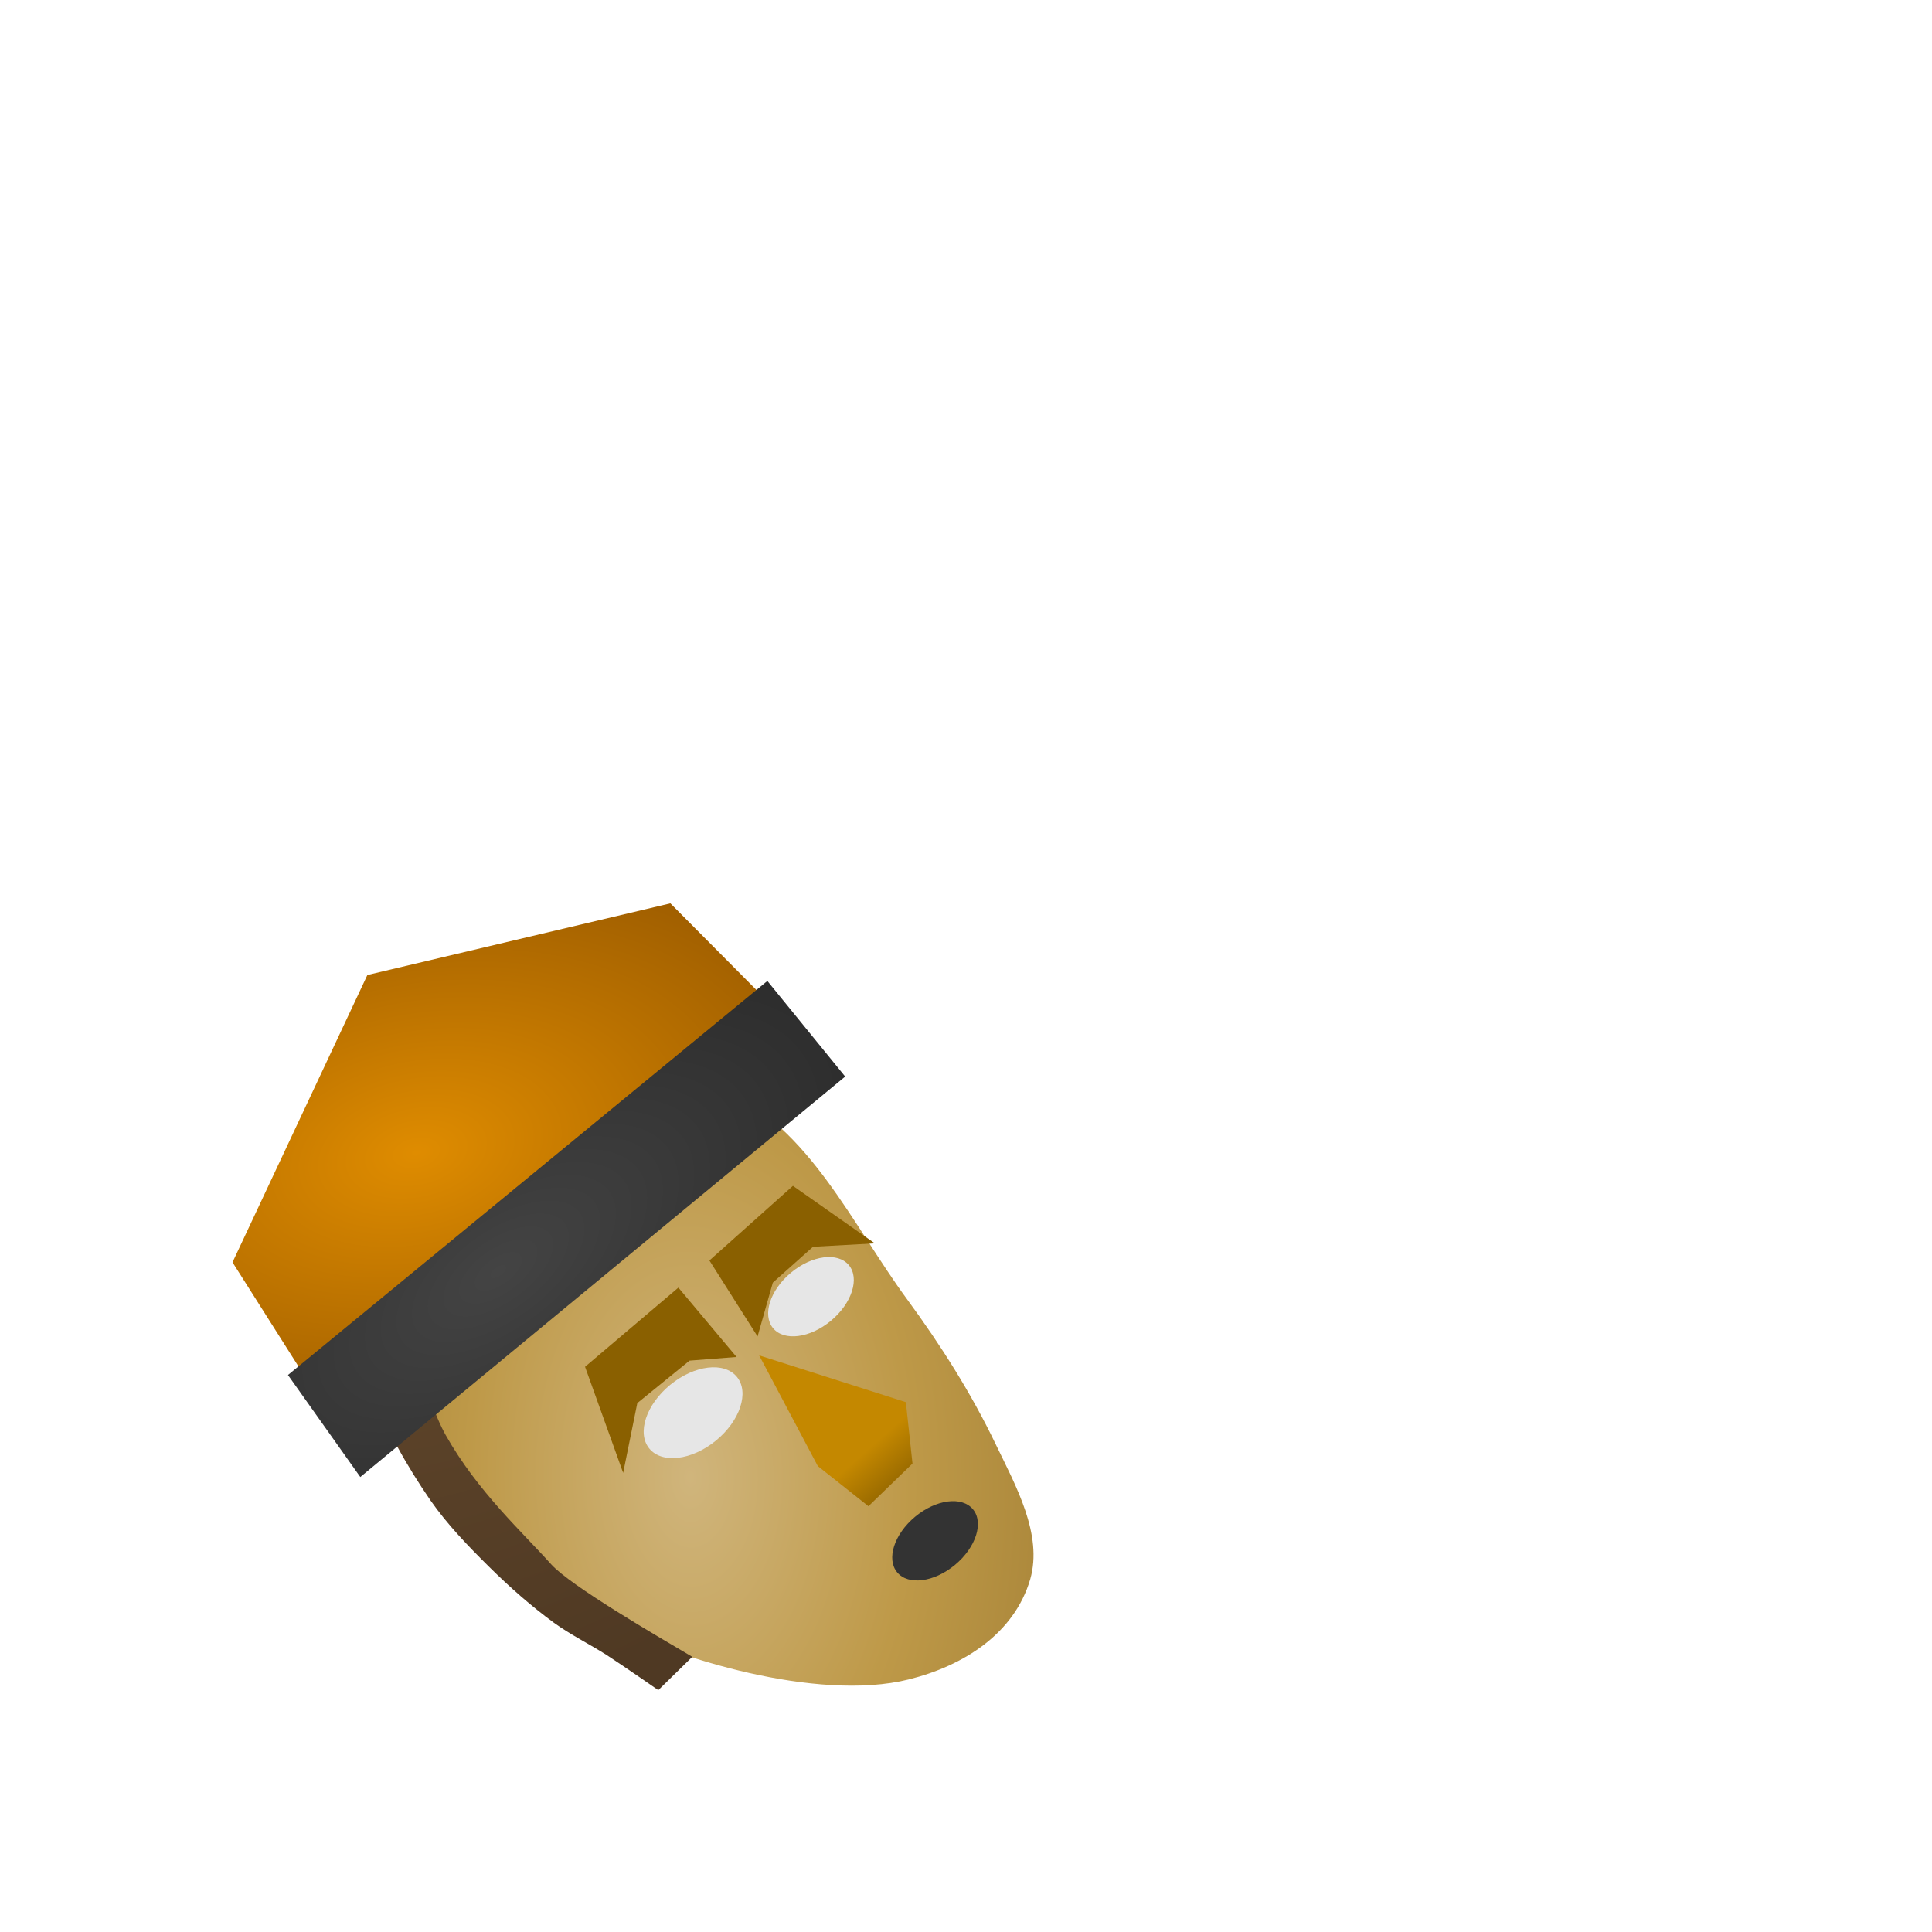
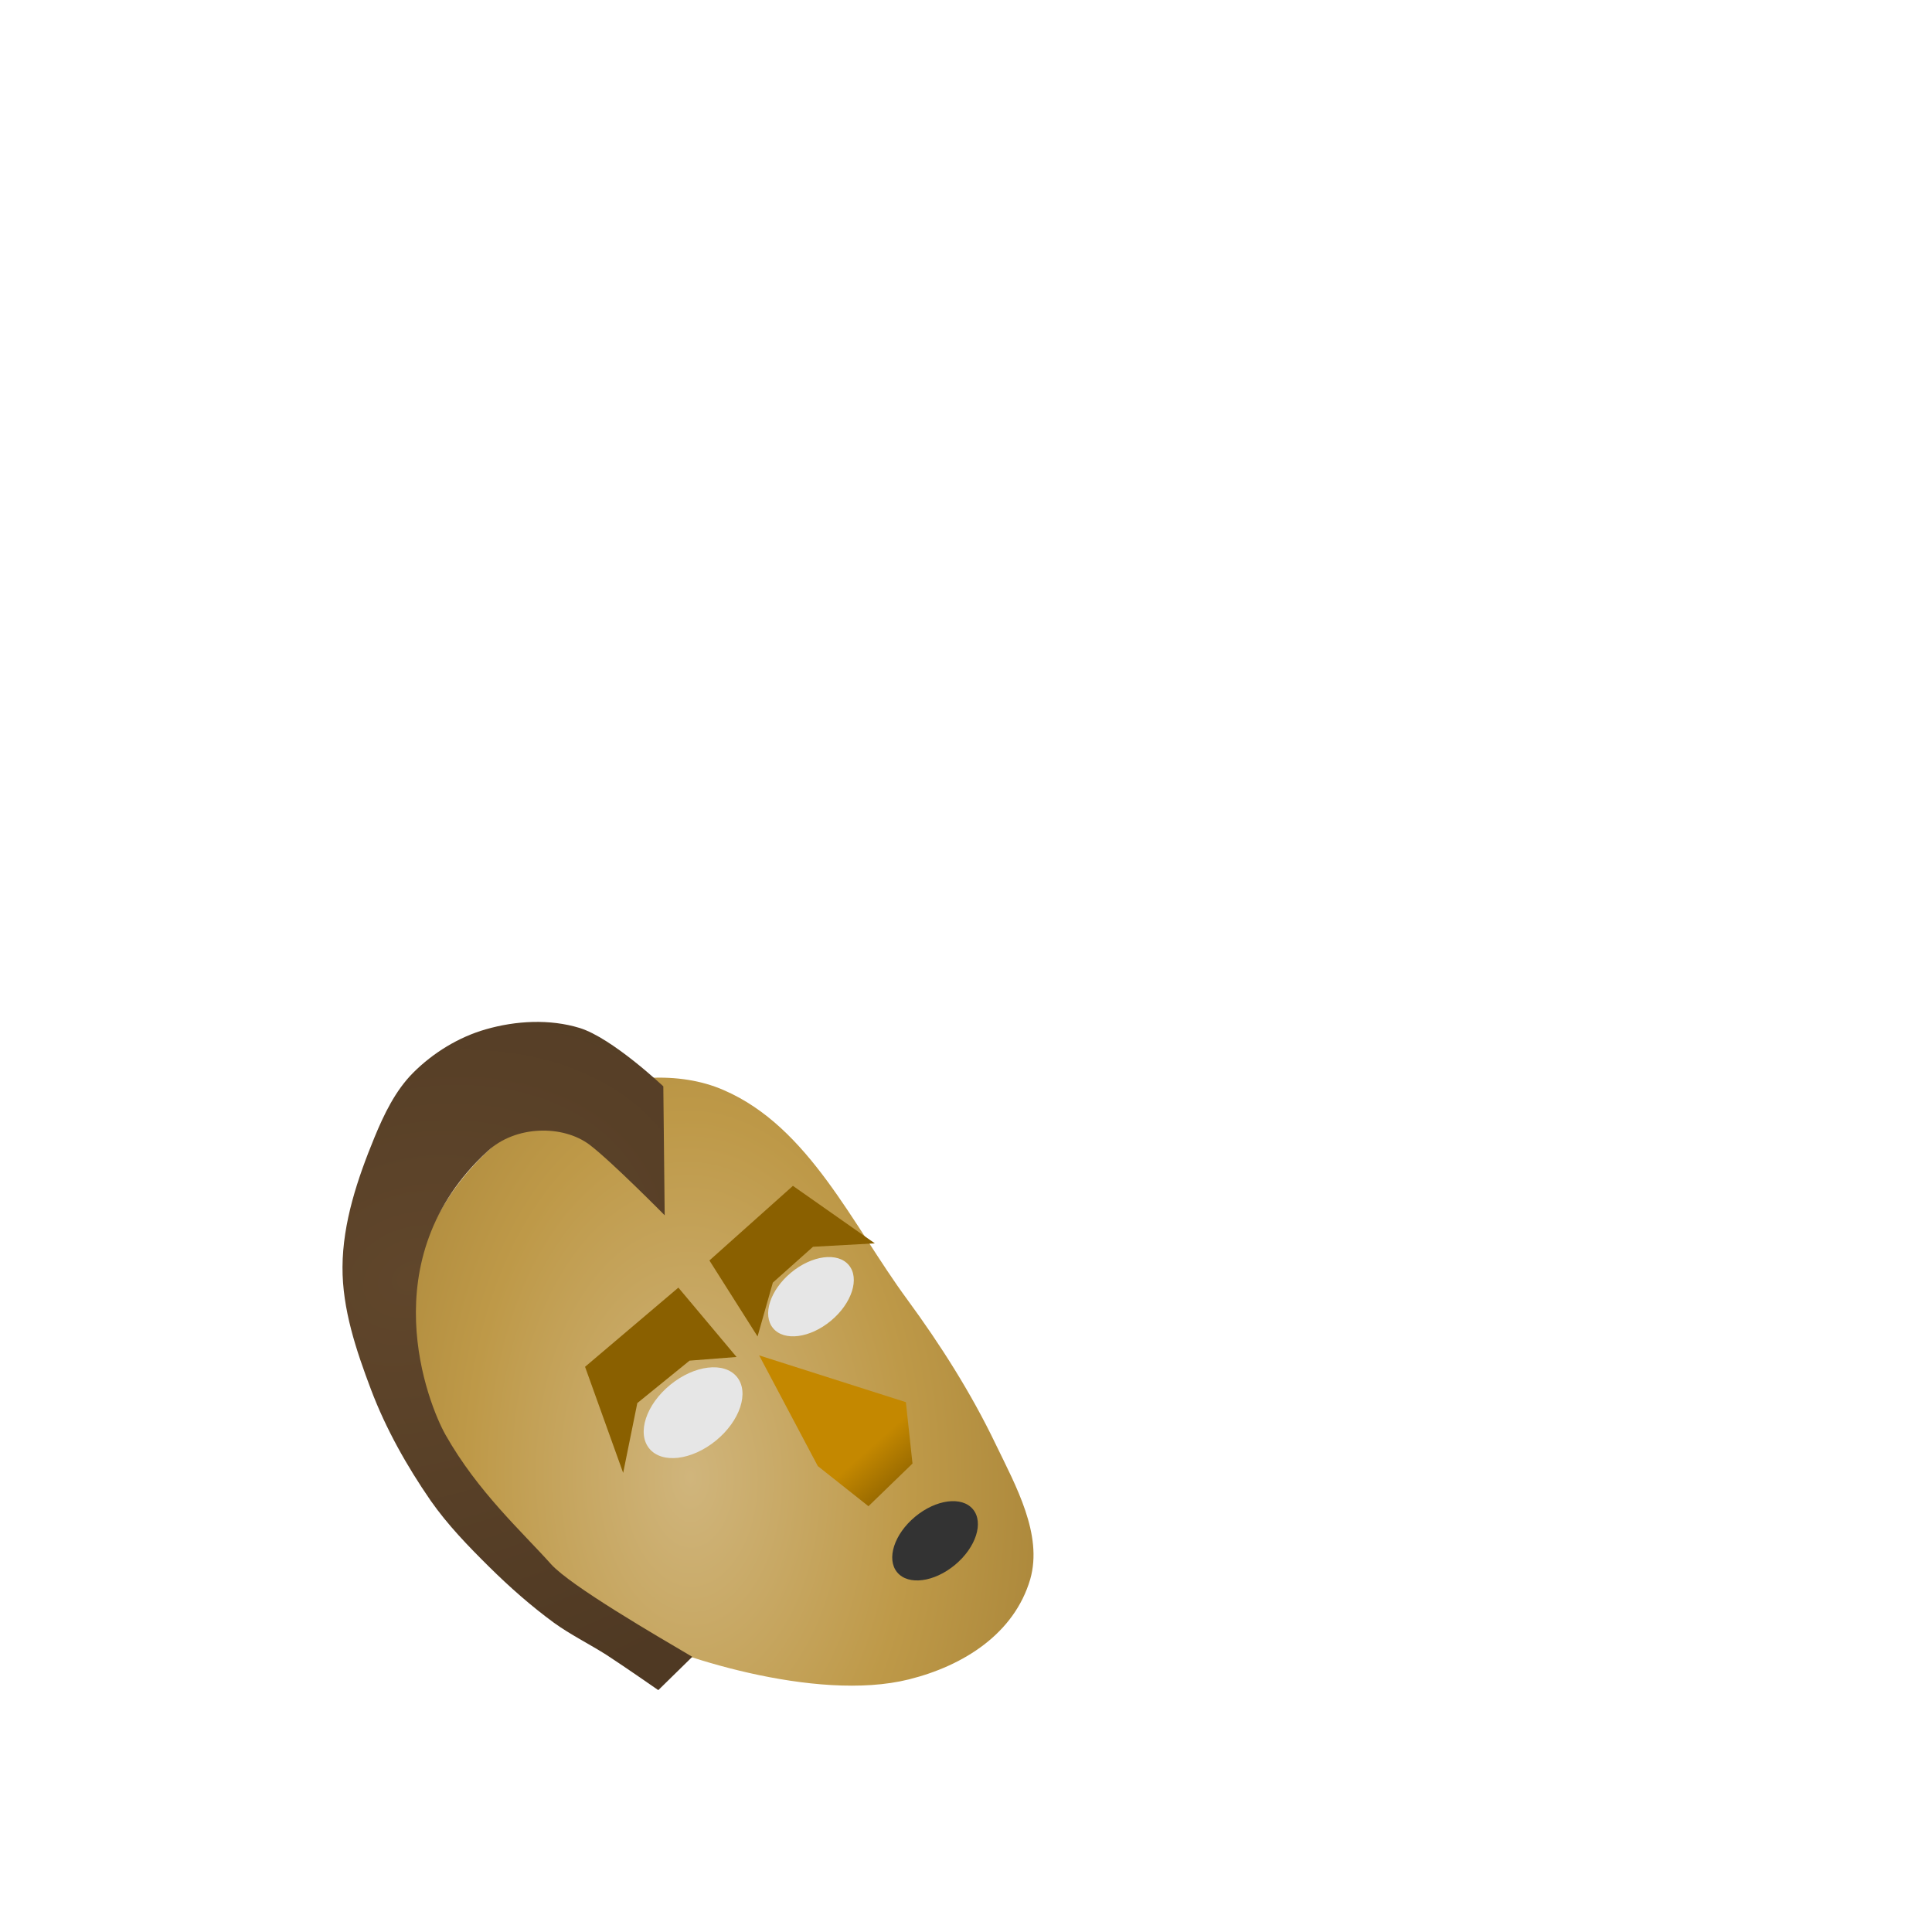
<svg xmlns="http://www.w3.org/2000/svg" xmlns:xlink="http://www.w3.org/1999/xlink" width="32" height="32" viewBox="0 0 8.467 8.467" version="1.1" id="svg5">
  <defs id="defs2">
    <linearGradient id="linearGradient112036">
      <stop style="stop-color:#444444;stop-opacity:1" offset="0" id="stop112032" />
      <stop style="stop-color:#282828;stop-opacity:1" offset="1" id="stop112034" />
    </linearGradient>
    <linearGradient id="linearGradient111232">
      <stop style="stop-color:#df8c00;stop-opacity:1" offset="0" id="stop111228" />
      <stop style="stop-color:#9b5b00;stop-opacity:1" offset="1" id="stop111230" />
    </linearGradient>
    <linearGradient id="linearGradient110480">
      <stop style="stop-color:#787b1d;stop-opacity:1" offset="0" id="stop110476" />
      <stop style="stop-color:#565915;stop-opacity:1" offset="1" id="stop110478" />
    </linearGradient>
    <linearGradient id="linearGradient103888">
      <stop style="stop-color:#60462b;stop-opacity:1" offset="0" id="stop103884" />
      <stop style="stop-color:#4f3923;stop-opacity:1" offset="1" id="stop103886" />
    </linearGradient>
    <linearGradient id="linearGradient83546">
      <stop style="stop-color:#ff0000;stop-opacity:1;" offset="0" id="stop83542" />
      <stop style="stop-color:#660000;stop-opacity:1" offset="1" id="stop83544" />
    </linearGradient>
    <linearGradient id="linearGradient83382">
      <stop style="stop-color:#8d88e0;stop-opacity:1" offset="0" id="stop83376" />
      <stop style="stop-color:#655ed5;stop-opacity:1" offset="0.277" id="stop83378" />
      <stop style="stop-color:#27219e;stop-opacity:1" offset="1" id="stop83380" />
    </linearGradient>
    <linearGradient id="linearGradient63609">
      <stop style="stop-color:#ff0000;stop-opacity:1;" offset="0" id="stop63605" />
      <stop style="stop-color:#b40000;stop-opacity:1" offset="1" id="stop63607" />
    </linearGradient>
    <linearGradient id="linearGradient45772">
      <stop style="stop-color:#865d00;stop-opacity:1" offset="0" id="stop45768" />
      <stop style="stop-color:#c48800;stop-opacity:1" offset="1" id="stop45770" />
    </linearGradient>
    <linearGradient id="linearGradient41586">
      <stop style="stop-color:#d0b57c;stop-opacity:1" offset="0" id="stop41582" />
      <stop style="stop-color:#be9948;stop-opacity:1" offset="0.631" id="stop42972" />
      <stop style="stop-color:#ad893c;stop-opacity:1" offset="1" id="stop41584" />
    </linearGradient>
    <linearGradient id="linearGradient16722">
      <stop style="stop-color:#442905;stop-opacity:1;" offset="0" id="stop16720" />
    </linearGradient>
    <filter style="color-interpolation-filters:sRGB" id="filter968" x="0" y="0" width="1" height="1">
      <feTurbulence id="feTurbulence976" type="turbulence" baseFrequency="1" numOctaves="1" seed="0" in="SourceGraphic" result="result2" />
      <feComposite id="feComposite1078" in="result2" in2="SourceGraphic" result="result3" operator="in" />
      <feComposite in2="SourceGraphic" id="feComposite1010" operator="arithmetic" k1="-0.4" k2="0" in="result3" k3="1" k4="0" result="result4" />
      <feBlend mode="luminosity" in2="SourceGraphic" id="feBlend1012" />
    </filter>
    <radialGradient xlink:href="#linearGradient41586" id="radialGradient41846" cx="2.964" cy="6.467" fx="2.964" fy="6.467" r="1.319" gradientTransform="matrix(1.16724,-0.01808499,0.02929936,1.891036,-0.6236145,-5.704164)" gradientUnits="userSpaceOnUse" />
    <linearGradient xlink:href="#linearGradient45772" id="linearGradient45774" x1="3.958" y1="6.592" x2="3.771" y2="6.381" gradientUnits="userSpaceOnUse" />
    <radialGradient xlink:href="#linearGradient83546" id="radialGradient66818" gradientUnits="userSpaceOnUse" gradientTransform="matrix(0.8671885,-0.122157,0.3739026,1.645666,-0.00150516,-4.935581)" cx="0.954" cy="5.463" fx="0.954" fy="5.463" r="1.059" />
    <radialGradient xlink:href="#linearGradient83382" id="radialGradient83374" gradientUnits="userSpaceOnUse" gradientTransform="matrix(0.311181,1.468337,-2.479144,0.5253988,14.55009,-0.3903929)" cx="1.866" cy="5.405" fx="1.866" fy="5.405" r="1.147" />
    <radialGradient xlink:href="#linearGradient103888" id="radialGradient103890" cx="2.035" cy="5.469" fx="2.035" fy="5.469" r="1.046" gradientTransform="matrix(0.6248121,1.721589,-2.309299,0.8381189,13.17106,-2.485861)" gradientUnits="userSpaceOnUse" />
    <radialGradient xlink:href="#linearGradient63609" id="radialGradient107180" gradientUnits="userSpaceOnUse" gradientTransform="matrix(1.232945,-0.08813307,0.3179891,1.663293,-1.630716,-4.127428)" cx="2.632" cy="5.5" fx="2.632" fy="5.5" r="1.059" />
    <radialGradient xlink:href="#linearGradient110480" id="radialGradient110482" cx="1.812" cy="4.959" fx="1.812" fy="4.959" r="1.357" gradientTransform="matrix(1.742703,-0.9140051,0.4297637,0.8194167,-3.551984,2.58685)" gradientUnits="userSpaceOnUse" />
    <radialGradient xlink:href="#linearGradient111232" id="radialGradient111234" cx="1.824" cy="5.045" fx="1.824" fy="5.045" r="1.337" gradientTransform="matrix(1.495175,-0.3235173,0.1997225,0.9230417,-1.910908,0.9845355)" gradientUnits="userSpaceOnUse" />
    <radialGradient xlink:href="#linearGradient112036" id="radialGradient112038" cx="2.183" cy="5.596" fx="2.183" fy="5.596" r="1.221" gradientTransform="matrix(1.489702,-1.076648,0.5214023,0.7214412,-3.986628,3.885813)" gradientUnits="userSpaceOnUse" />
    <radialGradient xlink:href="#linearGradient103888" id="radialGradient115041" gradientUnits="userSpaceOnUse" gradientTransform="matrix(0.6248121,1.721589,-2.309299,0.8381189,13.17106,-2.485861)" cx="2.035" cy="5.469" fx="2.035" fy="5.469" r="1.046" />
    <radialGradient xlink:href="#linearGradient103888" id="radialGradient15261" gradientUnits="userSpaceOnUse" gradientTransform="matrix(0.6248121,1.721589,-2.309299,0.8381189,13.17106,-2.485861)" cx="2.035" cy="5.469" fx="2.035" fy="5.469" r="1.046" />
    <radialGradient xlink:href="#linearGradient103888" id="radialGradient15269" gradientUnits="userSpaceOnUse" gradientTransform="matrix(0.6248121,1.721589,-2.309299,0.8381189,13.17106,-2.485861)" cx="2.035" cy="5.469" fx="2.035" fy="5.469" r="1.046" />
    <radialGradient xlink:href="#linearGradient103888" id="radialGradient15271" gradientUnits="userSpaceOnUse" gradientTransform="matrix(0.6248121,1.721589,-2.309299,0.8381189,13.17106,-2.485861)" cx="2.035" cy="5.469" fx="2.035" fy="5.469" r="1.046" />
  </defs>
  <g id="layer8" style="display:inline">
    <g id="layer17" style="display:inline">
      <path id="rect39404" style="fill:url(#radialGradient41846);fill-opacity:1;stroke-width:0.132;stroke-linejoin:round" d="M 1.883,6.186 C 1.761,5.894 1.765,5.667 1.894,5.379 2.011,5.12 2.255,4.906 2.518,4.798 2.72,4.715 2.973,4.69 3.173,4.778 3.546,4.94 3.735,5.367 3.976,5.695 4.122,5.894 4.256,6.105 4.363,6.328 4.452,6.512 4.571,6.725 4.515,6.921 4.445,7.159 4.224,7.3 3.983,7.36 3.574,7.462 2.943,7.255 2.736,7.144 2.369,6.948 2.035,6.552 1.883,6.186 Z" />
    </g>
    <g id="g40209" style="display:inline;opacity:1">
      <path id="rect43808" style="fill:url(#linearGradient45774);fill-opacity:1;stroke-width:0.132;stroke-linejoin:round" d="M 3.327,5.94 3.97,6.145 3.999,6.414 3.806,6.601 3.584,6.425 Z" />
      <ellipse style="fill:#e6e6e6;fill-opacity:1;stroke:none;stroke-width:0.115;stroke-linecap:butt;stroke-linejoin:round;stroke-miterlimit:4;stroke-dasharray:none;stroke-dashoffset:0;stroke-opacity:1" id="ellipse43762" cy="6.641" cx="-0.907" rx="0.216" ry="0.137" transform="rotate(-39.79991)" />
      <ellipse style="fill:#e6e6e6;fill-opacity:1;stroke:none;stroke-width:0.132;stroke-linecap:butt;stroke-linejoin:round;stroke-miterlimit:4;stroke-dasharray:none;stroke-dashoffset:0;stroke-opacity:1" id="path43576" cy="6.716" cx="-1.566" rx="0.248" ry="0.158" transform="rotate(-39.25865)" />
      <ellipse style="fill:#333333;fill-opacity:1;stroke:none;stroke-width:0.115;stroke-linecap:butt;stroke-linejoin:round;stroke-miterlimit:4;stroke-dasharray:none;stroke-dashoffset:0;stroke-opacity:1" id="ellipse43766" cy="7.811" cx="-1.174" rx="0.216" ry="0.137" transform="rotate(-39.79991)" />
      <path id="path47643" style="fill:#8a6000;fill-opacity:1;stroke-width:0.15;stroke-linejoin:round" d="M 2.731,6.455 2.564,5.99 2.973,5.643 3.228,5.947 3.022,5.963 2.793,6.149 Z" />
      <path id="path48926" style="fill:#8a6000;fill-opacity:1;stroke-width:0.137;stroke-linejoin:round" d="M 3.834,5.449 3.475,5.197 3.109,5.524 3.32,5.857 3.387,5.621 3.563,5.464 Z" />
    </g>
    <g id="layer1" style="display:inline" />
    <g id="layer14" style="display:inline">
      <g id="layer15" style="display:none">
        <path id="rect100379" style="fill:url(#radialGradient15269);fill-opacity:1;stroke:none;stroke-width:0.132;stroke-linejoin:round" d="M 2.058,4.759 C 2.204,4.618 2.6,4.303 2.935,4.315 3.118,4.321 3.333,4.387 3.438,4.537 3.528,4.666 3.427,4.881 3.34,4.937 3.039,5.132 2.759,5.256 2.53,5.532 2.354,5.743 2.287,5.976 2.326,6.248 c 0.184,0.448 0.678,0.899 1.039,1.105 0.147,0.118 0.223,0.306 0.306,0.475 0.173,0.355 0.603,0.787 0.389,1.119 -0.045,0.07 -0.171,0.053 -0.248,0.022 C 3.371,8.794 3.184,8.26 2.871,7.905 2.732,7.747 2.08,7.232 1.991,7.107 1.907,6.989 1.72,6.647 1.656,6.438 1.559,6.115 1.575,5.646 1.637,5.426 1.681,5.269 1.972,4.843 2.058,4.759 Z" />
      </g>
      <g id="g112753" style="display:none">
        <path id="path112751" style="fill:url(#radialGradient15271);fill-opacity:1;stroke:none;stroke-width:0.132;stroke-linejoin:round" d="M 2.058,4.759 C 2.204,4.618 2.6,4.303 2.935,4.315 3.118,4.321 3.333,4.387 3.438,4.537 3.528,4.666 3.427,4.881 3.34,4.937 3.039,5.132 2.759,5.256 2.53,5.532 2.354,5.743 2.287,5.976 2.326,6.248 2.376,6.606 2.951,7.045 2.93,7.193 2.914,7.303 2.742,7.41 2.631,7.425 2.423,7.454 2.08,7.232 1.991,7.107 1.907,6.989 1.72,6.647 1.656,6.438 1.559,6.115 1.575,5.646 1.637,5.426 1.681,5.269 1.972,4.843 2.058,4.759 Z" />
      </g>
      <g id="g114125" style="display:none">
        <path id="path114123" style="fill:url(#radialGradient103890);fill-opacity:1;stroke:none;stroke-width:0.132;stroke-linejoin:round" d="M 2.075,5.024 C 2.236,4.863 2.435,4.723 2.654,4.662 c 0.169,-0.047 0.363,-0.056 0.528,0.007 0.103,0.039 0.338,0.151 0.25,0.218 C 3.248,5.025 2.742,5.23 2.53,5.532 2.387,5.735 2.354,6.002 2.326,6.248 2.299,6.487 2.445,6.872 2.362,6.968 2.18,7.18 1.934,6.586 1.822,6.331 1.72,6.098 1.673,5.822 1.728,5.574 1.775,5.363 1.921,5.177 2.075,5.024 Z" />
      </g>
      <g id="g13047" style="display:none">
        <path id="path13045" style="fill:url(#radialGradient15261);fill-opacity:1;stroke:none;stroke-width:0.132;stroke-linejoin:round" d="m 2.362,4.875 c 0.047,-0.082 0.122,-0.127 0.342,-0.188 0.169,-0.047 0.322,-0.068 0.486,-0.005 0.103,0.039 -0.1,0.18 -0.188,0.247 C 2.818,5.066 2.701,5.18 2.489,5.482 2.346,5.685 2.354,6.002 2.326,6.248 2.299,6.487 2.475,6.911 2.362,6.968 2.271,7.014 2.082,6.677 2.02,6.521 1.926,6.285 1.995,5.761 2.09,5.525 2.155,5.361 2.312,4.961 2.362,4.875 Z" />
      </g>
      <g id="g9227" style="display:inline">
        <path id="path9225" style="fill:url(#radialGradient115041);fill-opacity:1;stroke:none;stroke-width:0.132;stroke-linejoin:round" d="m 2.54,4.505 c 0.143,0.044 0.367,0.256 0.367,0.256 l 0.006,0.565 c 0,0 -0.233,-0.236 -0.329,-0.309 C 2.467,4.929 2.26,4.931 2.137,5.045 1.623,5.518 1.876,6.153 1.953,6.289 2.094,6.538 2.289,6.714 2.415,6.855 2.5,6.95 2.883,7.172 3.034,7.261 L 2.885,7.407 c 0,0 -0.151,-0.105 -0.228,-0.155 C 2.581,7.204 2.5,7.164 2.428,7.112 2.327,7.038 2.233,6.955 2.144,6.867 2.052,6.776 1.961,6.682 1.887,6.576 1.783,6.425 1.691,6.262 1.626,6.09 1.561,5.918 1.5,5.737 1.501,5.553 1.502,5.358 1.567,5.165 1.641,4.985 1.683,4.883 1.733,4.779 1.811,4.701 1.898,4.614 2.01,4.545 2.129,4.511 2.261,4.473 2.409,4.465 2.54,4.505 Z" />
      </g>
    </g>
    <g id="layer12" style="display:inline">
      <g id="layer13" style="display:none">
        <path id="rect60995" style="fill:url(#radialGradient83374);fill-opacity:1;stroke:none;stroke-width:0.144;stroke-linejoin:round;stroke-opacity:1" d="M 1.15,5.474 C 1.193,5.064 1.351,4.754 1.671,4.494 1.949,4.268 2.383,4.144 2.739,4.186 3.099,4.229 3.648,4.802 3.648,4.802 L 1.59,6.4 c 0,0 -0.476,-0.581 -0.44,-0.926 z" />
        <path id="path66736" style="fill:url(#radialGradient66818);fill-opacity:1;stroke:none;stroke-width:0.16;stroke-linejoin:round;stroke-opacity:1" d="M 3.643,4.802 C 3.608,4.834 3.553,4.872 3.348,5.043 3.27,5.107 3.172,4.64 3.22,4.551 3.335,4.341 3.496,3.987 3.717,3.815 3.868,3.698 3.997,4.476 3.643,4.802 Z" />
        <path id="rect62137" style="fill:url(#radialGradient107180);fill-opacity:1;stroke:none;stroke-width:0.16;stroke-linejoin:round;stroke-opacity:1" d="m 2.623,5.596 c 0,0 -0.146,-0.644 0.032,-0.903 C 2.995,4.353 3.341,4.1 3.726,3.804 3.743,4.314 3.624,4.817 3.337,5.051 3.058,5.278 2.623,5.596 2.623,5.596 Z" />
      </g>
      <g id="g61999" style="display:none">
        <path id="path61997" style="fill:url(#radialGradient110482);fill-opacity:1;stroke-width:0.157;stroke-linejoin:round" d="M 1.071,5.427 C 1.117,4.982 1.289,4.646 1.636,4.363 1.938,4.117 2.41,3.983 2.796,4.029 3.187,4.076 3.783,4.697 3.783,4.697 L 1.5,6.531 c 0,0 -0.468,-0.729 -0.429,-1.104 z" />
      </g>
-       <g id="g61615" style="display:inline">
+       <g id="g61615" style="display:none">
        <path id="path61613" style="fill:url(#radialGradient111234);fill-opacity:1;stroke-width:0.145;stroke-linejoin:round" d="M 1.019,5.532 1.61,4.273 2.938,3.959 3.694,4.72 1.58,6.418 Z" />
        <path id="rect111386" style="fill:url(#radialGradient112038);fill-opacity:1;stroke-width:0.457;stroke-linejoin:round" d="M 3.363,4.299 3.704,4.718 1.579,6.473 1.262,6.026 Z" />
      </g>
    </g>
  </g>
</svg>
